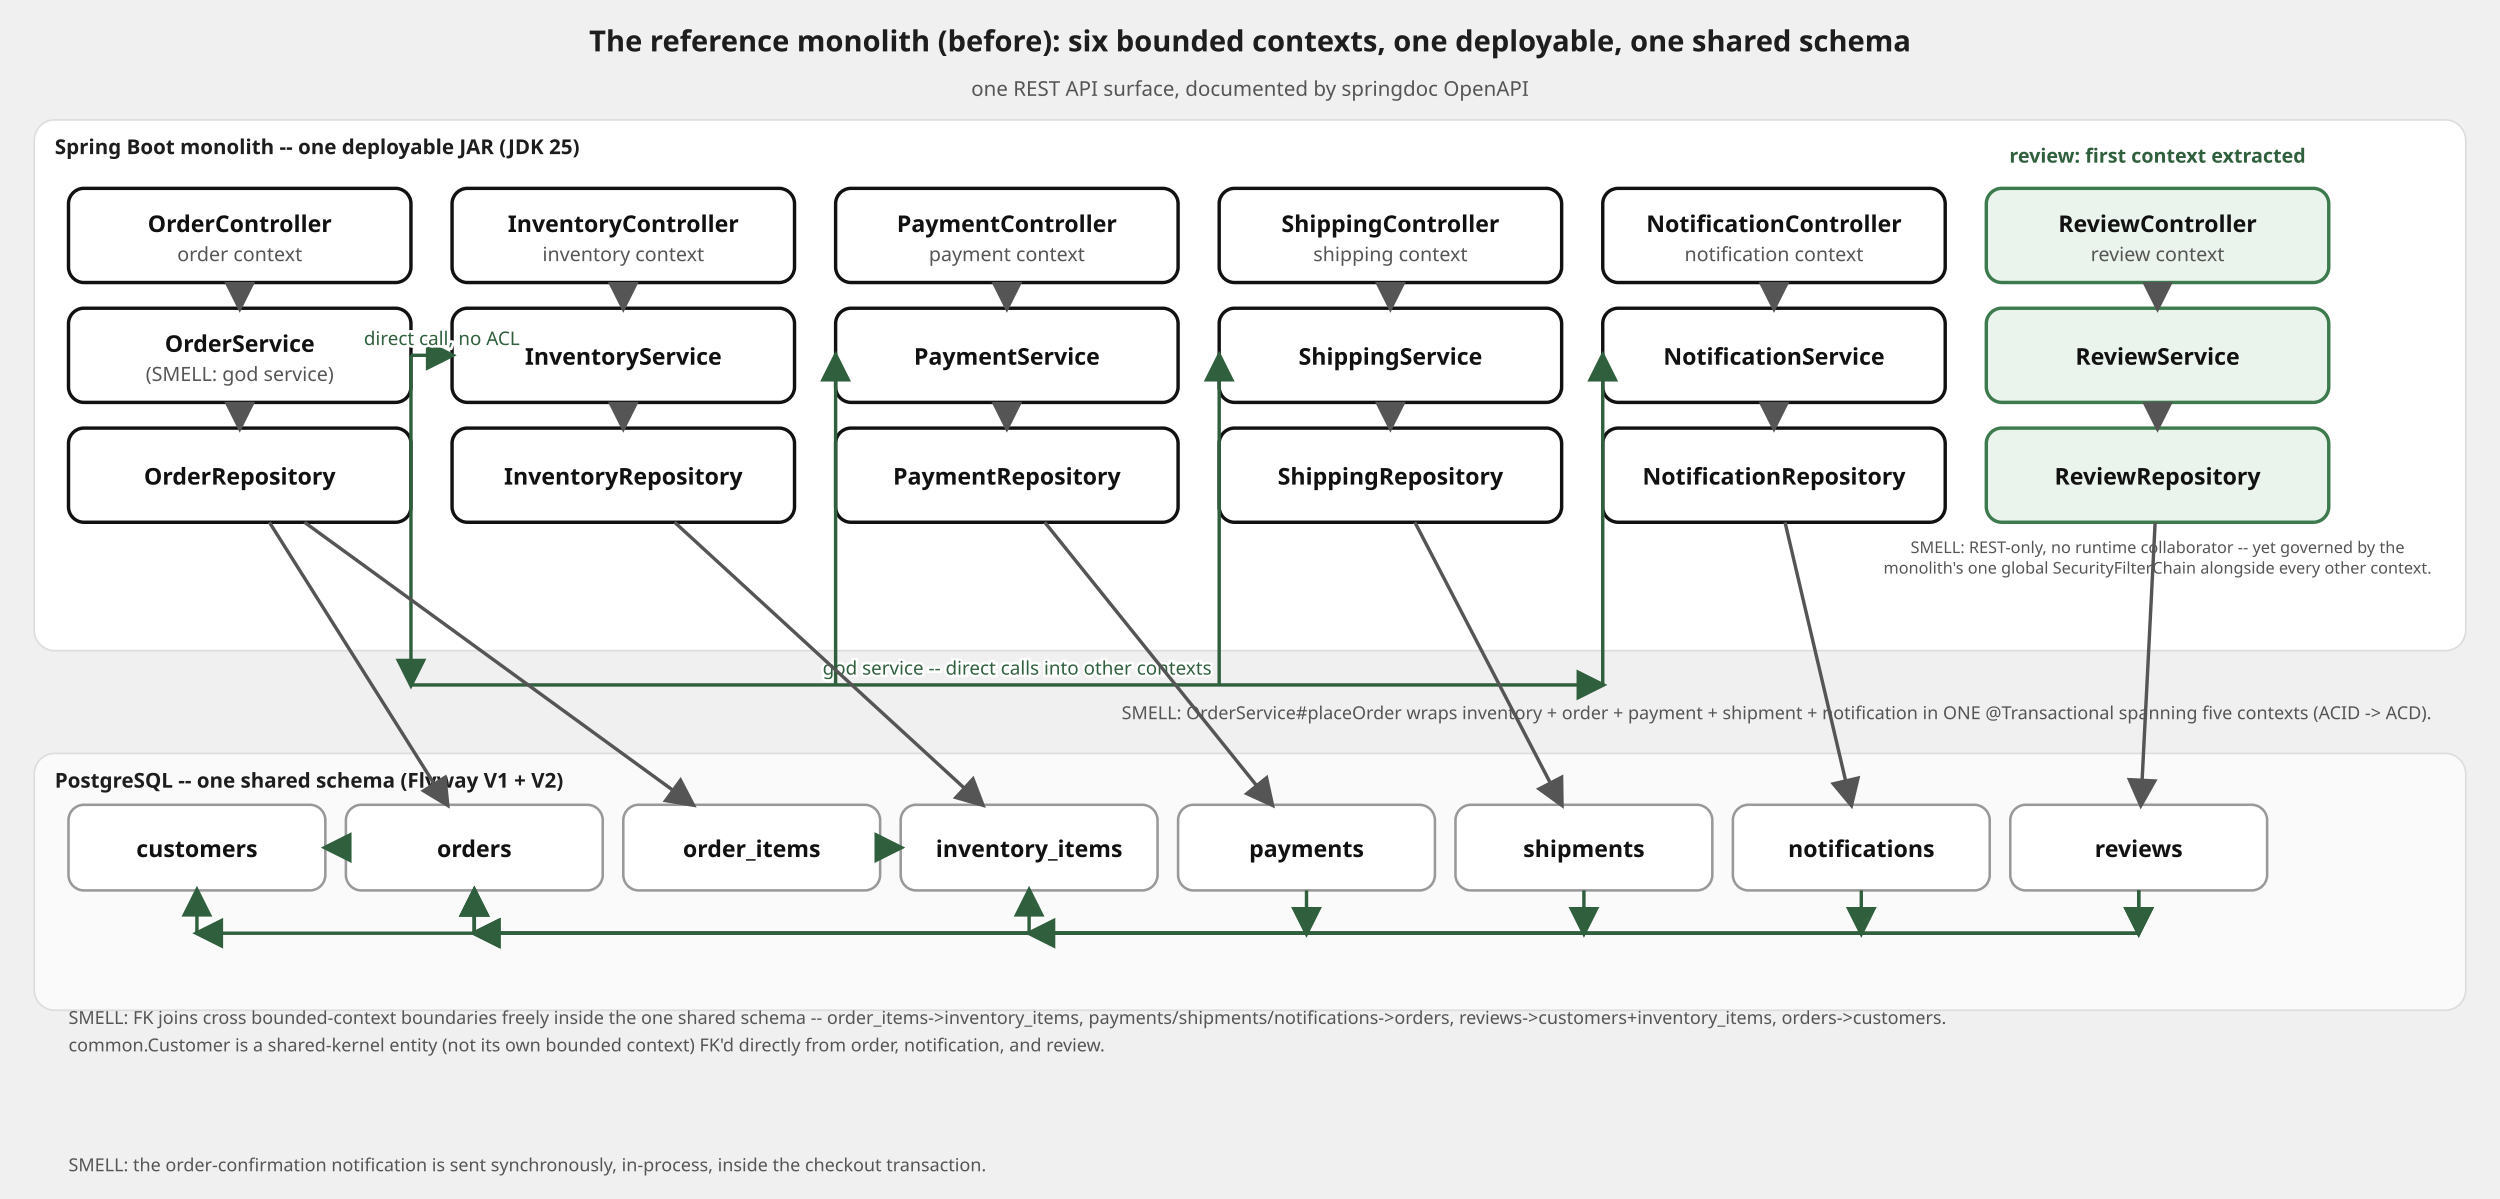
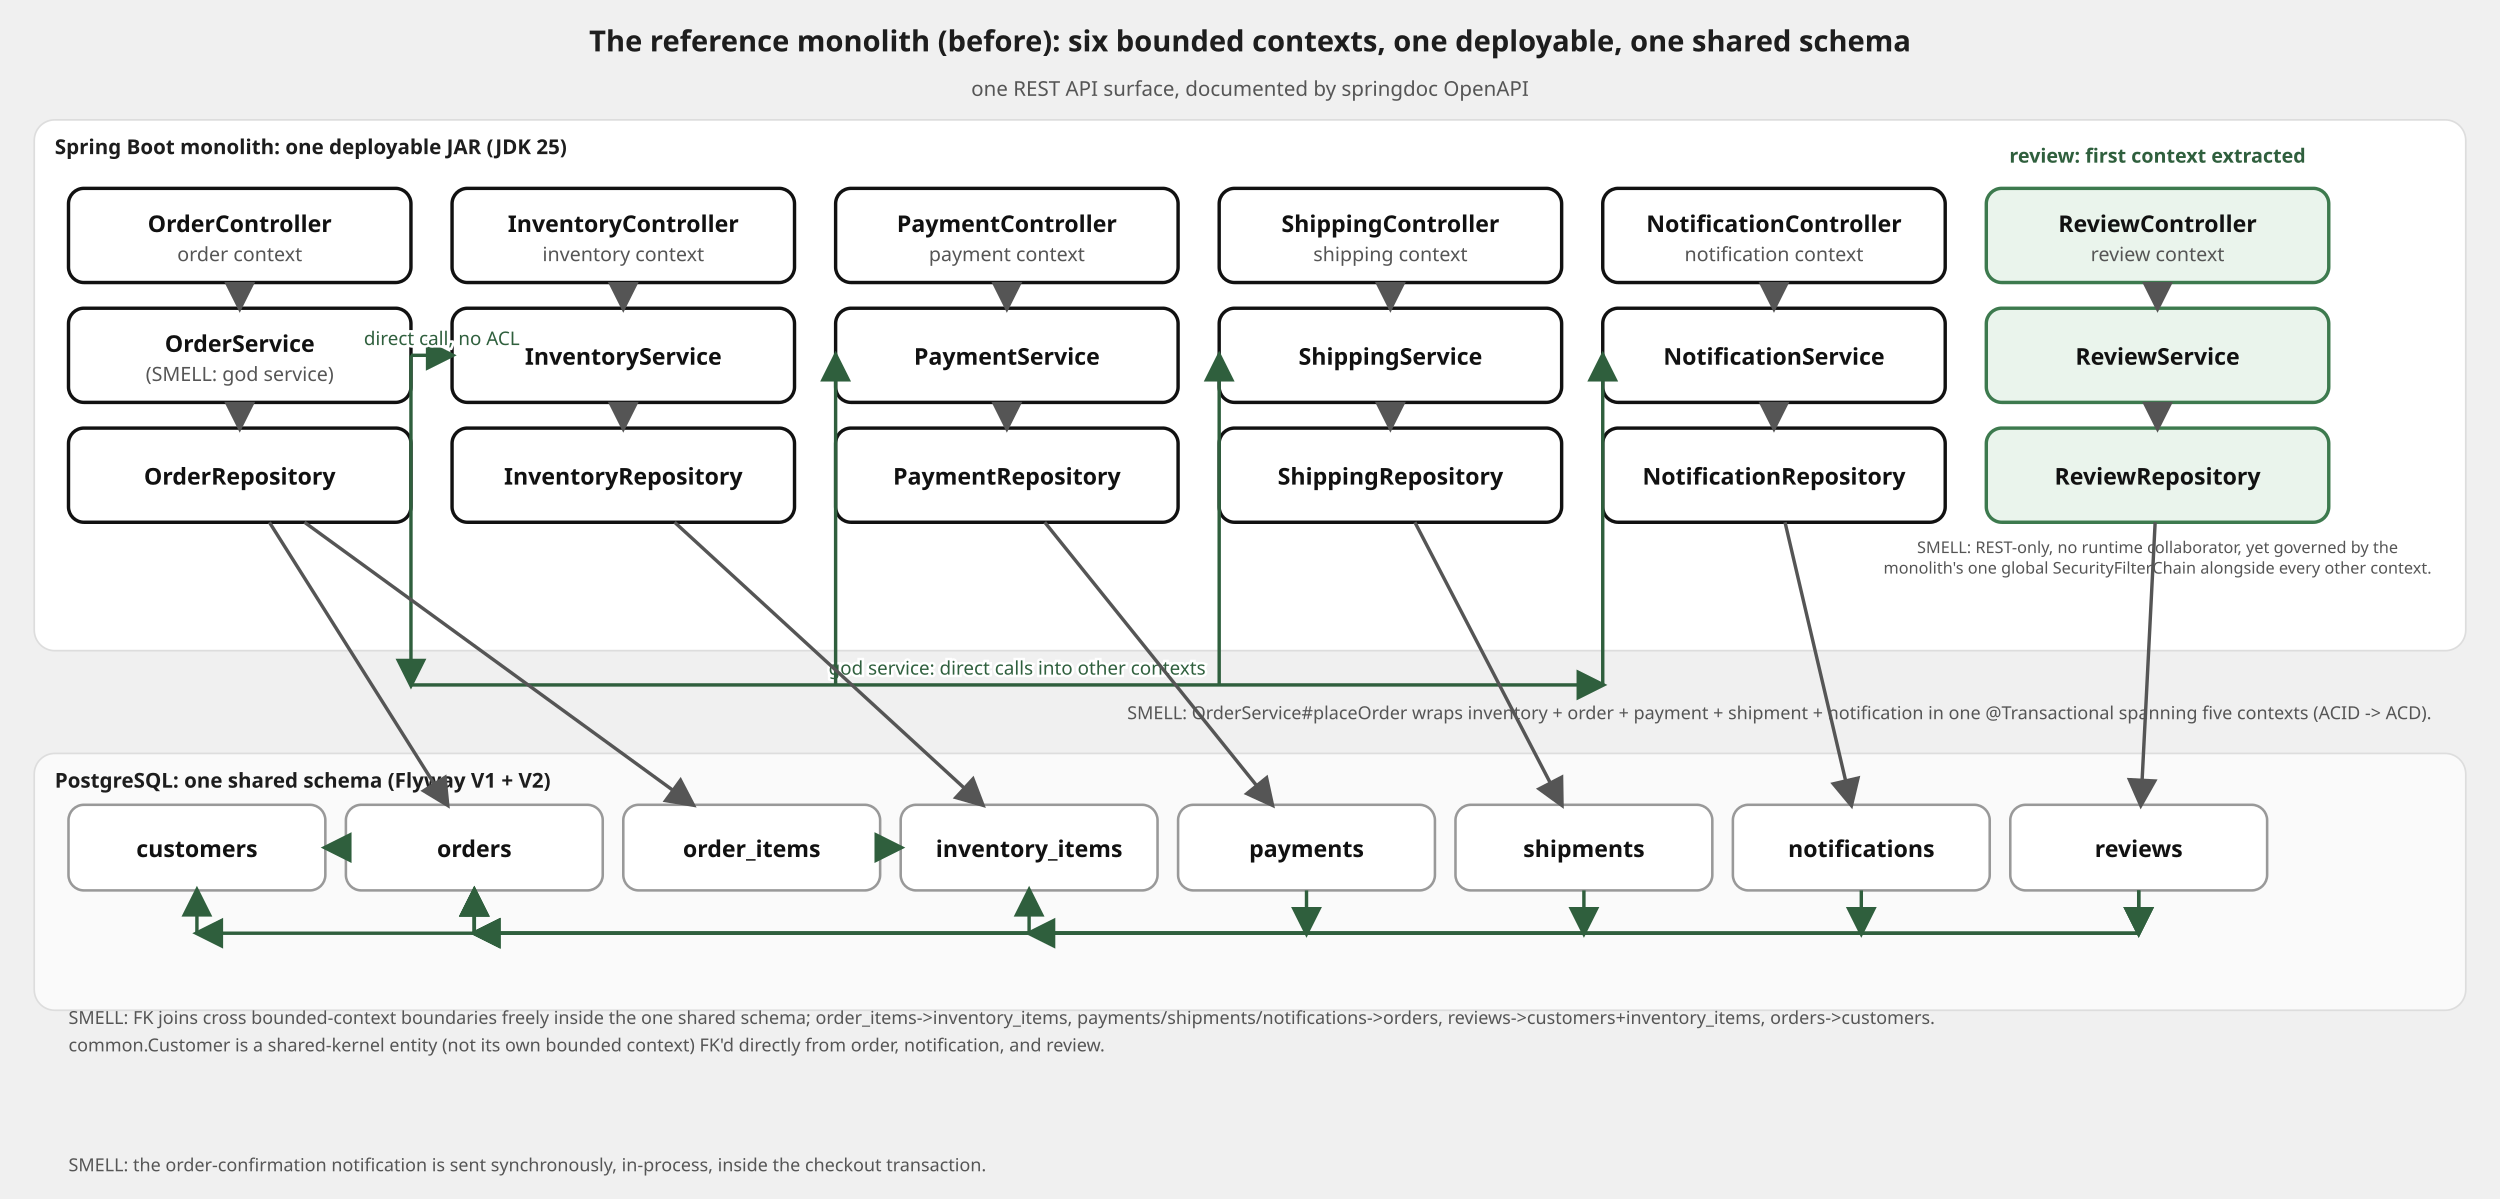
<svg xmlns="http://www.w3.org/2000/svg" viewBox="0 0 1460 700" font-family="'Red Hat Text', system-ui, sans-serif" role="img">
  <defs>
    <marker id="a" viewBox="0 0 10 10" refX="8.5" refY="5" markerWidth="9" markerHeight="9" orient="auto-start-reverse">
      <path d="M0,0 L10,5 L0,10 z" fill="#555" />
    </marker>
    <marker id="am" viewBox="0 0 10 10" refX="8.5" refY="5" markerWidth="9" markerHeight="9" orient="auto-start-reverse">
      <path d="M0,0 L10,5 L0,10 z" fill="#2f5f3d" />
    </marker>
  </defs>
  <rect x="20" y="70" width="1420" height="310" rx="12" fill="#ffffff" stroke="#ddd" />
-   <text x="32" y="90" font-size="12" font-weight="700" fill="#1d1d1d">Spring Boot monolith -- one deployable JAR (JDK 25)</text>
+   <text x="32" y="90" font-size="12" font-weight="700" fill="#1d1d1d">Spring Boot monolith: one deployable JAR (JDK 25)</text>
  <rect x="20" y="440" width="1420" height="150" rx="12" fill="#fafafa" stroke="#ddd" />
-   <text x="32" y="460" font-size="12" font-weight="700" fill="#1d1d1d">PostgreSQL -- one shared schema (Flyway V1 + V2)</text>
+   <text x="32" y="460" font-size="12" font-weight="700" fill="#1d1d1d">PostgreSQL: one shared schema (Flyway V1 + V2)</text>
  <rect x="40" y="110" width="200" height="55" rx="9" fill="#ffffff" stroke="#111111" stroke-width="2" />
  <text x="140.0" y="135.5" font-size="13.5" font-weight="700" fill="#111111" text-anchor="middle">OrderController</text>
  <text x="140.0" y="152.5" font-size="11.5" fill="#555555" text-anchor="middle">order context</text>
  <rect x="40" y="180" width="200" height="55" rx="9" fill="#ffffff" stroke="#111111" stroke-width="2" />
  <text x="140.0" y="205.5" font-size="13.5" font-weight="700" fill="#111111" text-anchor="middle">OrderService</text>
  <text x="140.0" y="222.5" font-size="11.5" fill="#555555" text-anchor="middle">(SMELL: god service)</text>
  <rect x="40" y="250" width="200" height="55" rx="9" fill="#ffffff" stroke="#111111" stroke-width="2" />
  <text x="140.0" y="283.0" font-size="13.5" font-weight="700" fill="#111111" text-anchor="middle">OrderRepository</text>
  <rect x="264" y="110" width="200" height="55" rx="9" fill="#ffffff" stroke="#111111" stroke-width="2" />
  <text x="364.0" y="135.5" font-size="13.5" font-weight="700" fill="#111111" text-anchor="middle">InventoryController</text>
  <text x="364.0" y="152.5" font-size="11.5" fill="#555555" text-anchor="middle">inventory context</text>
  <rect x="264" y="180" width="200" height="55" rx="9" fill="#ffffff" stroke="#111111" stroke-width="2" />
  <text x="364.0" y="213.0" font-size="13.5" font-weight="700" fill="#111111" text-anchor="middle">InventoryService</text>
  <rect x="264" y="250" width="200" height="55" rx="9" fill="#ffffff" stroke="#111111" stroke-width="2" />
  <text x="364.0" y="283.0" font-size="13.5" font-weight="700" fill="#111111" text-anchor="middle">InventoryRepository</text>
  <rect x="488" y="110" width="200" height="55" rx="9" fill="#ffffff" stroke="#111111" stroke-width="2" />
  <text x="588.0" y="135.5" font-size="13.5" font-weight="700" fill="#111111" text-anchor="middle">PaymentController</text>
  <text x="588.0" y="152.5" font-size="11.5" fill="#555555" text-anchor="middle">payment context</text>
  <rect x="488" y="180" width="200" height="55" rx="9" fill="#ffffff" stroke="#111111" stroke-width="2" />
  <text x="588.0" y="213.0" font-size="13.5" font-weight="700" fill="#111111" text-anchor="middle">PaymentService</text>
  <rect x="488" y="250" width="200" height="55" rx="9" fill="#ffffff" stroke="#111111" stroke-width="2" />
  <text x="588.0" y="283.0" font-size="13.5" font-weight="700" fill="#111111" text-anchor="middle">PaymentRepository</text>
  <rect x="712" y="110" width="200" height="55" rx="9" fill="#ffffff" stroke="#111111" stroke-width="2" />
  <text x="812.0" y="135.5" font-size="13.5" font-weight="700" fill="#111111" text-anchor="middle">ShippingController</text>
  <text x="812.0" y="152.5" font-size="11.5" fill="#555555" text-anchor="middle">shipping context</text>
  <rect x="712" y="180" width="200" height="55" rx="9" fill="#ffffff" stroke="#111111" stroke-width="2" />
  <text x="812.0" y="213.0" font-size="13.5" font-weight="700" fill="#111111" text-anchor="middle">ShippingService</text>
  <rect x="712" y="250" width="200" height="55" rx="9" fill="#ffffff" stroke="#111111" stroke-width="2" />
  <text x="812.0" y="283.0" font-size="13.5" font-weight="700" fill="#111111" text-anchor="middle">ShippingRepository</text>
  <rect x="936" y="110" width="200" height="55" rx="9" fill="#ffffff" stroke="#111111" stroke-width="2" />
  <text x="1036.0" y="135.5" font-size="13.5" font-weight="700" fill="#111111" text-anchor="middle">NotificationController</text>
  <text x="1036.0" y="152.5" font-size="11.5" fill="#555555" text-anchor="middle">notification context</text>
  <rect x="936" y="180" width="200" height="55" rx="9" fill="#ffffff" stroke="#111111" stroke-width="2" />
  <text x="1036.0" y="213.0" font-size="13.5" font-weight="700" fill="#111111" text-anchor="middle">NotificationService</text>
  <rect x="936" y="250" width="200" height="55" rx="9" fill="#ffffff" stroke="#111111" stroke-width="2" />
  <text x="1036.0" y="283.0" font-size="13.5" font-weight="700" fill="#111111" text-anchor="middle">NotificationRepository</text>
  <rect x="1160" y="110" width="200" height="55" rx="9" fill="#eaf4ec" stroke="#3d7a4e" stroke-width="2" />
  <text x="1260.0" y="135.5" font-size="13.5" font-weight="700" fill="#111111" text-anchor="middle">ReviewController</text>
  <text x="1260.0" y="152.5" font-size="11.5" fill="#555555" text-anchor="middle">review context</text>
  <rect x="1160" y="180" width="200" height="55" rx="9" fill="#eaf4ec" stroke="#3d7a4e" stroke-width="2" />
  <text x="1260.0" y="213.0" font-size="13.5" font-weight="700" fill="#111111" text-anchor="middle">ReviewService</text>
  <rect x="1160" y="250" width="200" height="55" rx="9" fill="#eaf4ec" stroke="#3d7a4e" stroke-width="2" />
  <text x="1260.0" y="283.0" font-size="13.5" font-weight="700" fill="#111111" text-anchor="middle">ReviewRepository</text>
  <rect x="40" y="470" width="150" height="50" rx="9" fill="#ffffff" stroke="#999999" stroke-width="1.5" />
  <text x="115.0" y="500.5" font-size="13.5" font-weight="700" fill="#111111" text-anchor="middle">customers</text>
  <rect x="202" y="470" width="150" height="50" rx="9" fill="#ffffff" stroke="#999999" stroke-width="1.5" />
  <text x="277.0" y="500.5" font-size="13.5" font-weight="700" fill="#111111" text-anchor="middle">orders</text>
  <rect x="364" y="470" width="150" height="50" rx="9" fill="#ffffff" stroke="#999999" stroke-width="1.5" />
  <text x="439.0" y="500.5" font-size="13.5" font-weight="700" fill="#111111" text-anchor="middle">order_items</text>
  <rect x="526" y="470" width="150" height="50" rx="9" fill="#ffffff" stroke="#999999" stroke-width="1.5" />
  <text x="601.0" y="500.5" font-size="13.5" font-weight="700" fill="#111111" text-anchor="middle">inventory_items</text>
  <rect x="688" y="470" width="150" height="50" rx="9" fill="#ffffff" stroke="#999999" stroke-width="1.5" />
  <text x="763.0" y="500.5" font-size="13.5" font-weight="700" fill="#111111" text-anchor="middle">payments</text>
  <rect x="850" y="470" width="150" height="50" rx="9" fill="#ffffff" stroke="#999999" stroke-width="1.5" />
  <text x="925.0" y="500.5" font-size="13.5" font-weight="700" fill="#111111" text-anchor="middle">shipments</text>
  <rect x="1012" y="470" width="150" height="50" rx="9" fill="#ffffff" stroke="#999999" stroke-width="1.5" />
  <text x="1087.0" y="500.5" font-size="13.5" font-weight="700" fill="#111111" text-anchor="middle">notifications</text>
  <rect x="1174" y="470" width="150" height="50" rx="9" fill="#ffffff" stroke="#999999" stroke-width="1.5" />
  <text x="1249.0" y="500.5" font-size="13.5" font-weight="700" fill="#111111" text-anchor="middle">reviews</text>
  <path d="M140.0,165.0 L140.0,180.0" fill="none" stroke="#555" stroke-width="2" marker-end="url(#a)" />
  <path d="M140.0,235.0 L140.0,250.0" fill="none" stroke="#555" stroke-width="2" marker-end="url(#a)" />
  <path d="M364.0,165.0 L364.0,180.0" fill="none" stroke="#555" stroke-width="2" marker-end="url(#a)" />
  <path d="M364.0,235.0 L364.0,250.0" fill="none" stroke="#555" stroke-width="2" marker-end="url(#a)" />
  <path d="M588.0,165.0 L588.0,180.0" fill="none" stroke="#555" stroke-width="2" marker-end="url(#a)" />
  <path d="M588.0,235.0 L588.0,250.0" fill="none" stroke="#555" stroke-width="2" marker-end="url(#a)" />
  <path d="M812.0,165.0 L812.0,180.0" fill="none" stroke="#555" stroke-width="2" marker-end="url(#a)" />
  <path d="M812.0,235.0 L812.0,250.0" fill="none" stroke="#555" stroke-width="2" marker-end="url(#a)" />
  <path d="M1036.0,165.0 L1036.0,180.0" fill="none" stroke="#555" stroke-width="2" marker-end="url(#a)" />
  <path d="M1036.0,235.0 L1036.0,250.0" fill="none" stroke="#555" stroke-width="2" marker-end="url(#a)" />
  <path d="M1260.0,165.0 L1260.0,180.0" fill="none" stroke="#555" stroke-width="2" marker-end="url(#a)" />
  <path d="M1260.0,235.0 L1260.0,250.0" fill="none" stroke="#555" stroke-width="2" marker-end="url(#a)" />
  <path d="M240.0,207.5 L264.0,207.5" fill="none" stroke="#2f5f3d" stroke-width="2" marker-end="url(#am)" />
  <text x="258.0" y="201.5" font-size="11" fill="#ffffff" stroke="#ffffff" stroke-width="3" paint-order="stroke" text-anchor="middle">direct call, no ACL</text>
  <text x="258.0" y="201.5" font-size="11" fill="#2f5f3d" text-anchor="middle">direct call, no ACL</text>
  <path d="M240,207.5 L240,400" fill="none" stroke="#2f5f3d" stroke-width="2" marker-end="url(#am)" />
  <path d="M240,400 L936,400" fill="none" stroke="#2f5f3d" stroke-width="2" marker-end="url(#am)" />
-   <text x="594.0" y="394.0" font-size="11" fill="#ffffff" stroke="#ffffff" stroke-width="3" paint-order="stroke" text-anchor="middle">god service -- direct calls into other contexts</text>
-   <text x="594.0" y="394.0" font-size="11" fill="#2f5f3d" text-anchor="middle">god service -- direct calls into other contexts</text>
+   <text x="594.0" y="394.0" font-size="11" fill="#ffffff" stroke="#ffffff" stroke-width="3" paint-order="stroke" text-anchor="middle">god service: direct calls into other contexts</text>
+   <text x="594.0" y="394.0" font-size="11" fill="#2f5f3d" text-anchor="middle">god service: direct calls into other contexts</text>
  <path d="M488,400 L488,207.5" fill="none" stroke="#2f5f3d" stroke-width="2" marker-end="url(#am)" />
  <path d="M712,400 L712,207.5" fill="none" stroke="#2f5f3d" stroke-width="2" marker-end="url(#am)" />
  <path d="M936,400 L936,207.5" fill="none" stroke="#2f5f3d" stroke-width="2" marker-end="url(#am)" />
  <path d="M157.322,305.0 L261.253,470.0" fill="none" stroke="#555" stroke-width="2" marker-end="url(#a)" />
  <path d="M177.805,305.0 L404.632,470.0" fill="none" stroke="#555" stroke-width="2" marker-end="url(#a)" />
  <path d="M393.966,305.0 L573.759,470.0" fill="none" stroke="#555" stroke-width="2" marker-end="url(#a)" />
  <path d="M610.126,305.0 L742.885,470.0" fill="none" stroke="#555" stroke-width="2" marker-end="url(#a)" />
  <path d="M826.287,305.0 L912.011,470.0" fill="none" stroke="#555" stroke-width="2" marker-end="url(#a)" />
  <path d="M1042.448,305.0 L1081.138,470.0" fill="none" stroke="#555" stroke-width="2" marker-end="url(#a)" />
  <path d="M1258.609,305.0 L1250.264,470.0" fill="none" stroke="#555" stroke-width="2" marker-end="url(#a)" />
  <path d="M514.0,495.0 L526.0,495.0" fill="none" stroke="#2f5f3d" stroke-width="2" marker-end="url(#am)" />
  <path d="M202.0,495.0 L190.0,495.0" fill="none" stroke="#2f5f3d" stroke-width="2" marker-end="url(#am)" />
  <path d="M763.0,520 L763.0,545" fill="none" stroke="#2f5f3d" stroke-width="2" marker-end="url(#am)" />
  <path d="M763.0,545 L277.0,545" fill="none" stroke="#2f5f3d" stroke-width="2" marker-end="url(#am)" />
  <path d="M277.0,545 L277.0,520" fill="none" stroke="#2f5f3d" stroke-width="2" marker-end="url(#am)" />
  <path d="M925.0,520 L925.0,545" fill="none" stroke="#2f5f3d" stroke-width="2" marker-end="url(#am)" />
  <path d="M925.0,545 L277.0,545" fill="none" stroke="#2f5f3d" stroke-width="2" marker-end="url(#am)" />
  <path d="M277.0,545 L277.0,520" fill="none" stroke="#2f5f3d" stroke-width="2" marker-end="url(#am)" />
  <path d="M1087.0,520 L1087.0,545" fill="none" stroke="#2f5f3d" stroke-width="2" marker-end="url(#am)" />
  <path d="M1087.0,545 L277.0,545" fill="none" stroke="#2f5f3d" stroke-width="2" marker-end="url(#am)" />
  <path d="M277.0,545 L277.0,520" fill="none" stroke="#2f5f3d" stroke-width="2" marker-end="url(#am)" />
  <path d="M1249.0,520 L1249.0,545" fill="none" stroke="#2f5f3d" stroke-width="2" marker-end="url(#am)" />
  <path d="M1249.0,545 L115.0,545" fill="none" stroke="#2f5f3d" stroke-width="2" marker-end="url(#am)" />
  <path d="M115.0,545 L115.0,520" fill="none" stroke="#2f5f3d" stroke-width="2" marker-end="url(#am)" />
  <path d="M1249.0,520 L1249.0,545" fill="none" stroke="#2f5f3d" stroke-width="2" marker-end="url(#am)" />
  <path d="M1249.0,545 L601.0,545" fill="none" stroke="#2f5f3d" stroke-width="2" marker-end="url(#am)" />
  <path d="M601.0,545 L601.0,520" fill="none" stroke="#2f5f3d" stroke-width="2" marker-end="url(#am)" />
  <text x="730.0" y="30" font-size="17" fill="#1d1d1d" text-anchor="middle" font-weight="700">The reference monolith (before): six bounded contexts, one deployable, one shared schema</text>
  <text x="730.0" y="56" font-size="12" fill="#555555" text-anchor="middle">one REST API surface, documented by springdoc OpenAPI</text>
-   <text x="1420" y="420" font-size="10.5" fill="#555555" text-anchor="end">SMELL: OrderService#placeOrder wraps inventory + order + payment + shipment + notification in ONE @Transactional spanning five contexts (ACID -&gt; ACD).</text>
-   <text x="40" y="598" font-size="10.5" fill="#555555" text-anchor="start">SMELL: FK joins cross bounded-context boundaries freely inside the one shared schema -- order_items-&gt;inventory_items, payments/shipments/notifications-&gt;orders, reviews-&gt;customers+inventory_items, orders-&gt;customers.</text>
+   <text x="1420" y="420" font-size="10.5" fill="#555555" text-anchor="end">SMELL: OrderService#placeOrder wraps inventory + order + payment + shipment + notification in one @Transactional spanning five contexts (ACID -&gt; ACD).</text>
+   <text x="40" y="598" font-size="10.5" fill="#555555" text-anchor="start">SMELL: FK joins cross bounded-context boundaries freely inside the one shared schema; order_items-&gt;inventory_items, payments/shipments/notifications-&gt;orders, reviews-&gt;customers+inventory_items, orders-&gt;customers.</text>
  <text x="40" y="614" font-size="10.5" fill="#555555" text-anchor="start">common.Customer is a shared-kernel entity (not its own bounded context) FK'd directly from order, notification, and review.</text>
  <text x="1260.0" y="95" font-size="11.5" fill="#2f5f3d" text-anchor="middle" font-weight="700">review: first context extracted</text>
-   <text x="1260.0" y="323" font-size="9.5" fill="#555555" text-anchor="middle">SMELL: REST-only, no runtime collaborator -- yet governed by the</text>
+   <text x="1260.0" y="323" font-size="9.5" fill="#555555" text-anchor="middle">SMELL: REST-only, no runtime collaborator, yet governed by the</text>
  <text x="1260.0" y="335" font-size="9.5" fill="#555555" text-anchor="middle">monolith's one global SecurityFilterChain alongside every other context.</text>
  <text x="40" y="684" font-size="10.5" fill="#555555" text-anchor="start">SMELL: the order-confirmation notification is sent synchronously, in-process, inside the checkout transaction.</text>
</svg>
